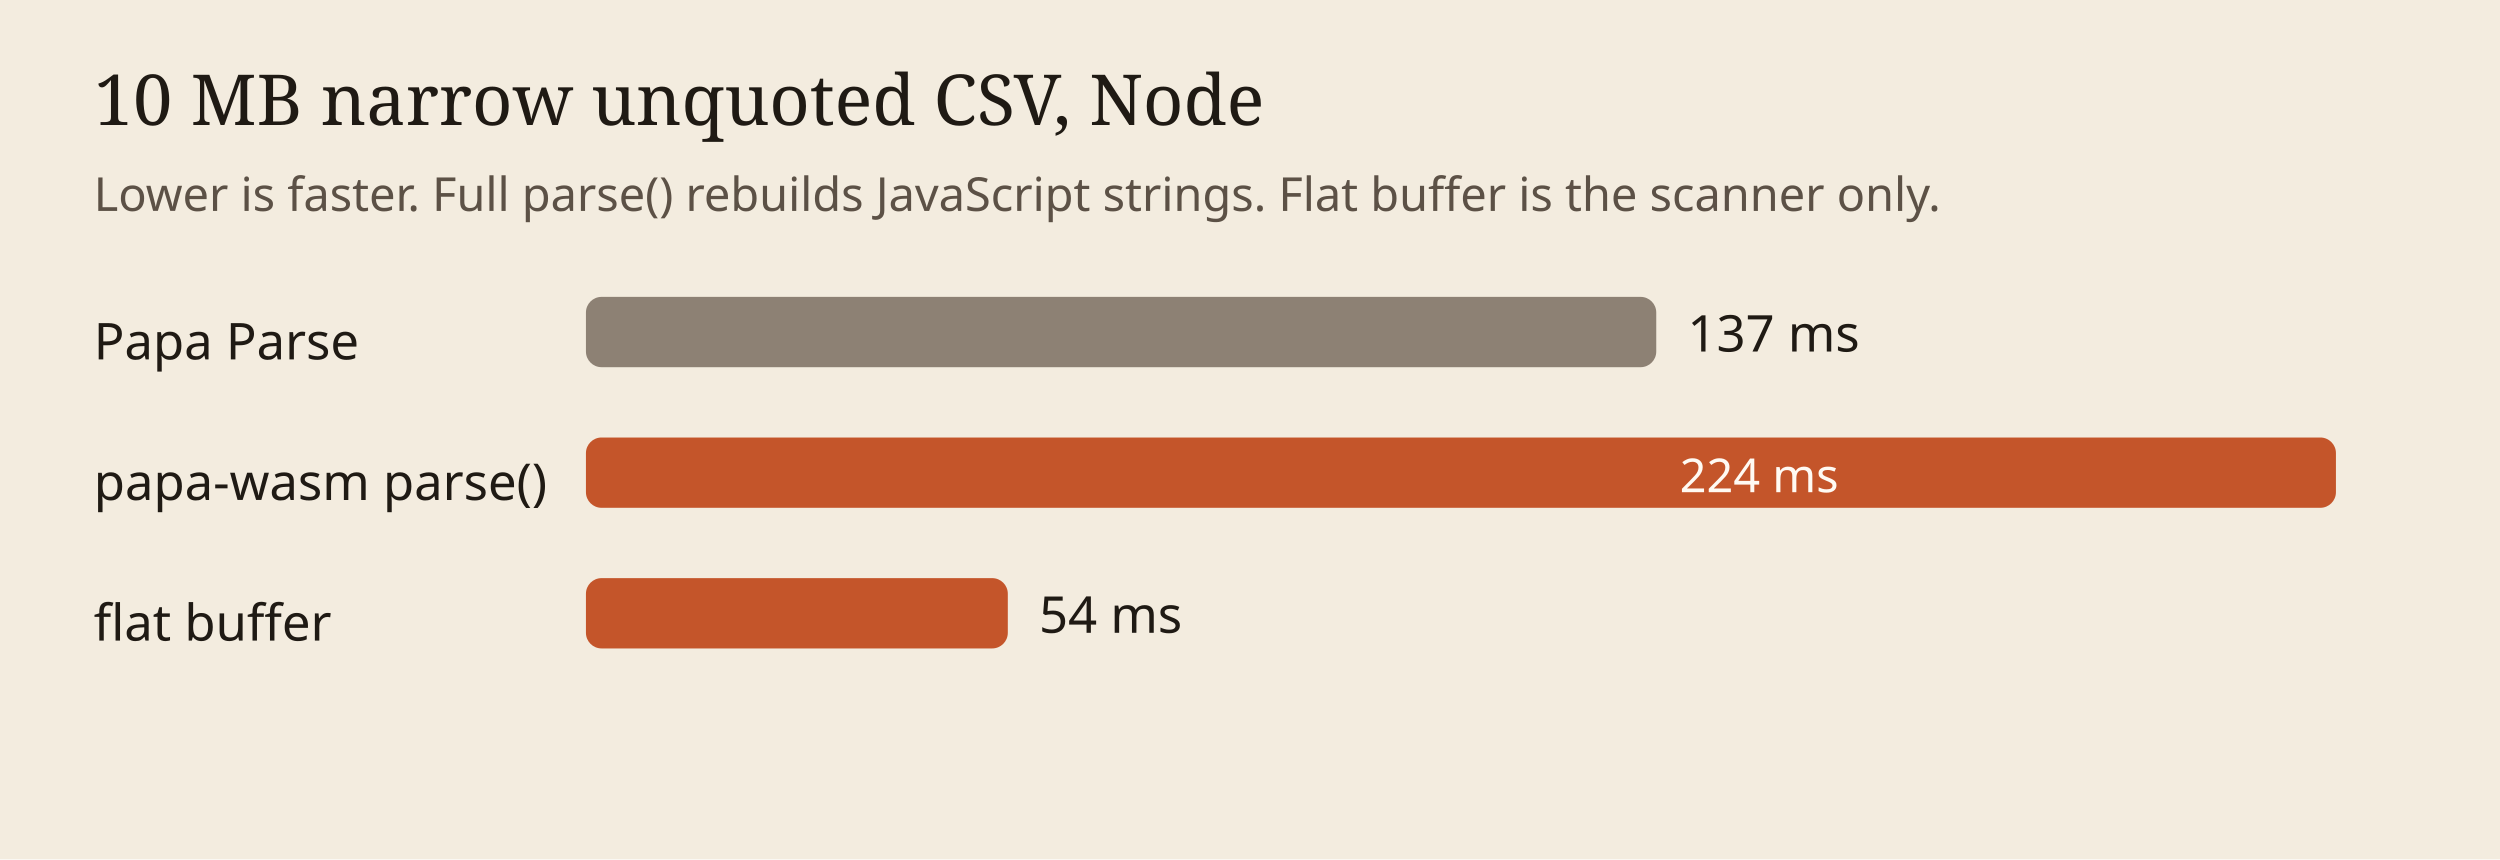
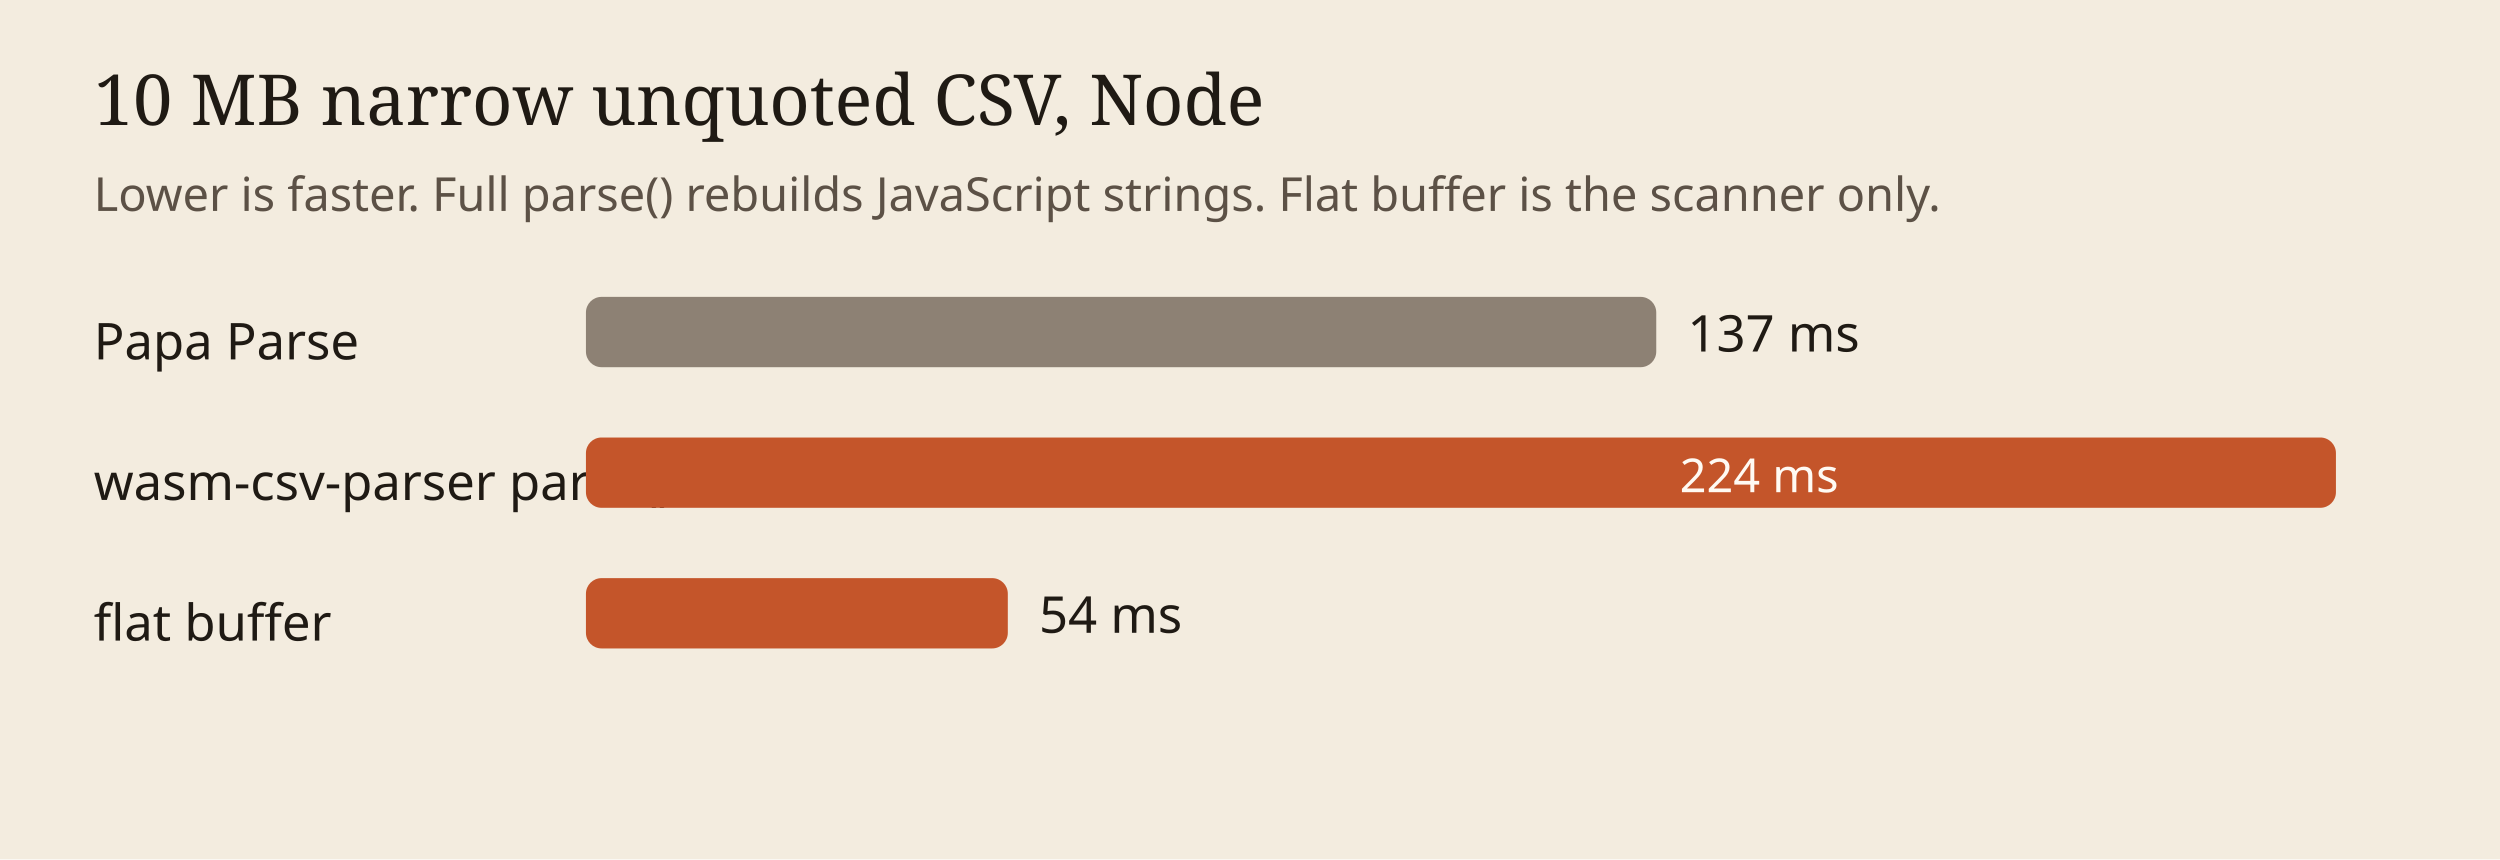
<svg xmlns="http://www.w3.org/2000/svg" width="640" height="220" viewBox="0 0 640 220">
  <rect width="640" height="220" fill="#f3ecdf" />
  <text x="24" y="32" fill="#1f1a14" font-family="Georgia, serif" font-size="18">10 MB narrow unquoted CSV, Node</text>
  <text x="24" y="54" fill="#5c5146" font-family="sans-serif" font-size="12">Lower is faster. Full parse() rebuilds JavaScript strings. Flat buffer is the scanner only.</text>
  <g font-family="sans-serif" font-size="13" fill="#1f1a14">
    <text x="24" y="92">Papa Parse</text>
    <rect x="150" y="76" width="274" height="18" rx="4" fill="#8d8174" />
    <text x="432" y="90">137 ms</text>
-     <text x="24" y="128">papa-wasm parse()</text>
+     <text x="24" y="128">wasm-csv-parser parse()</text>
    <rect x="150" y="112" width="448" height="18" rx="4" fill="#c4552a" />
    <text x="24" y="164">flat buffer</text>
    <rect x="150" y="148" width="108" height="18" rx="4" fill="#c4552a" />
    <text x="266" y="162">54 ms</text>
  </g>
  <text x="430" y="126" fill="#fffaf3" font-family="sans-serif" font-size="12">224 ms</text>
</svg>
